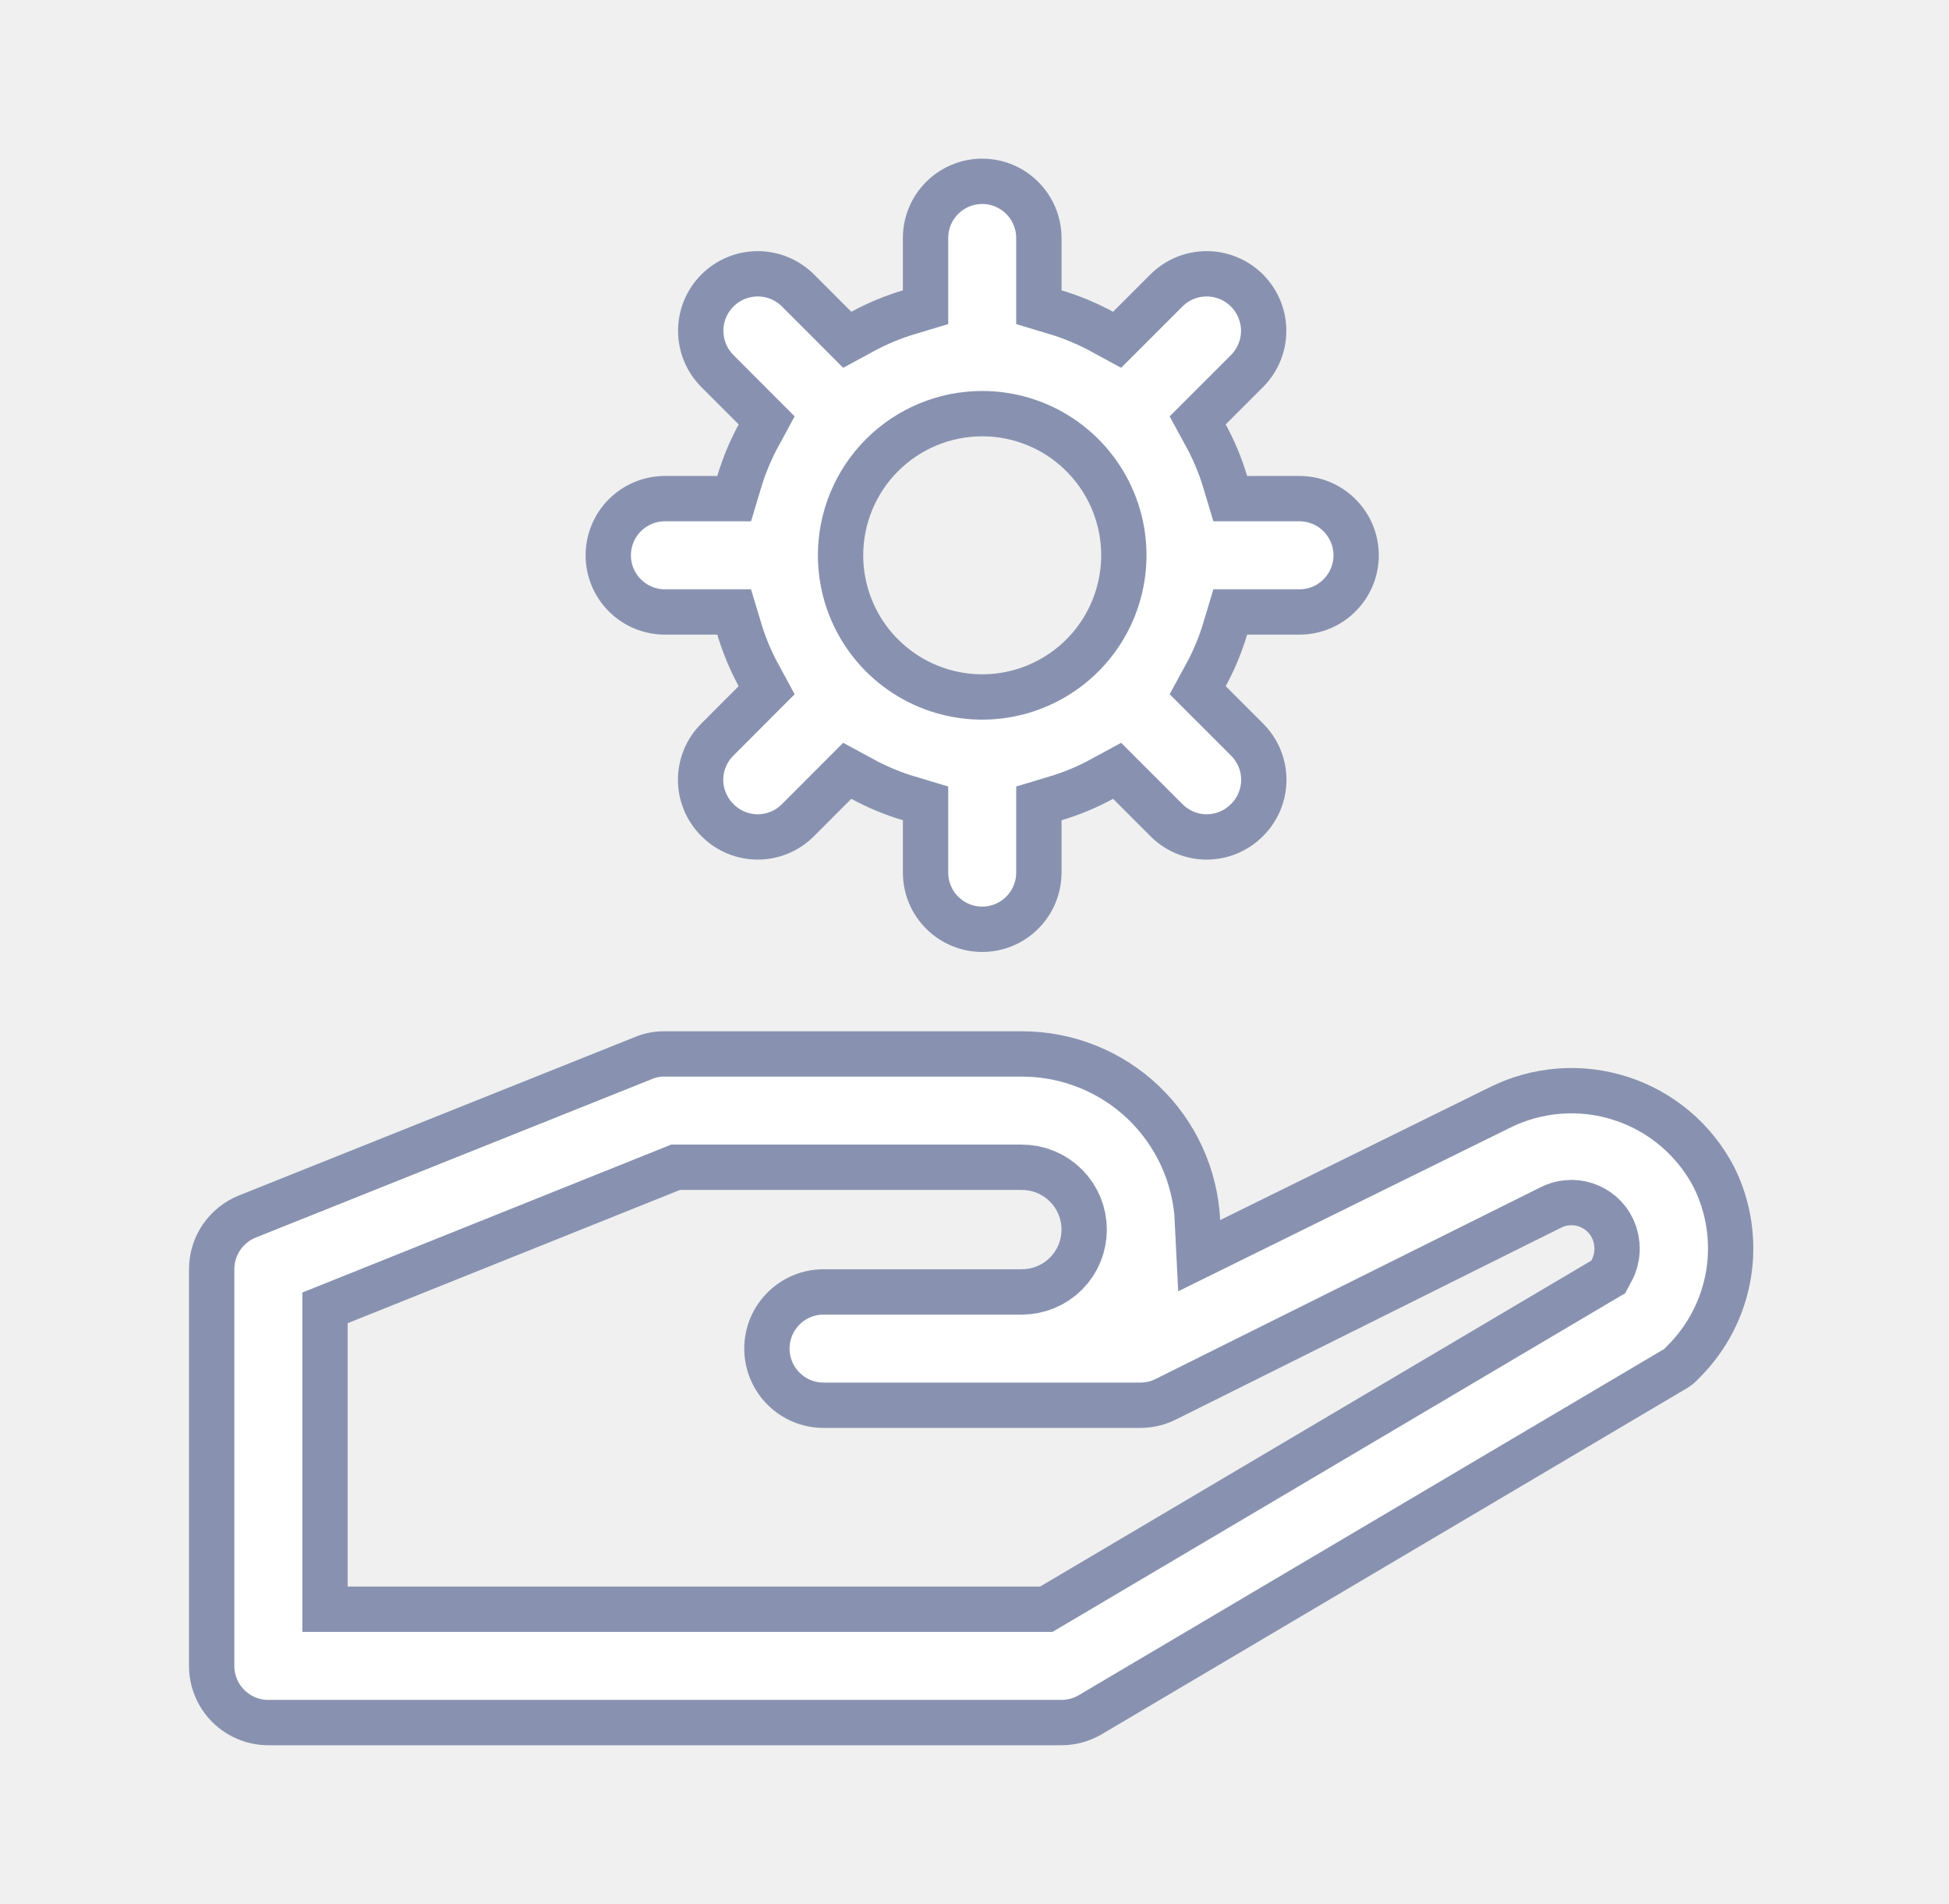
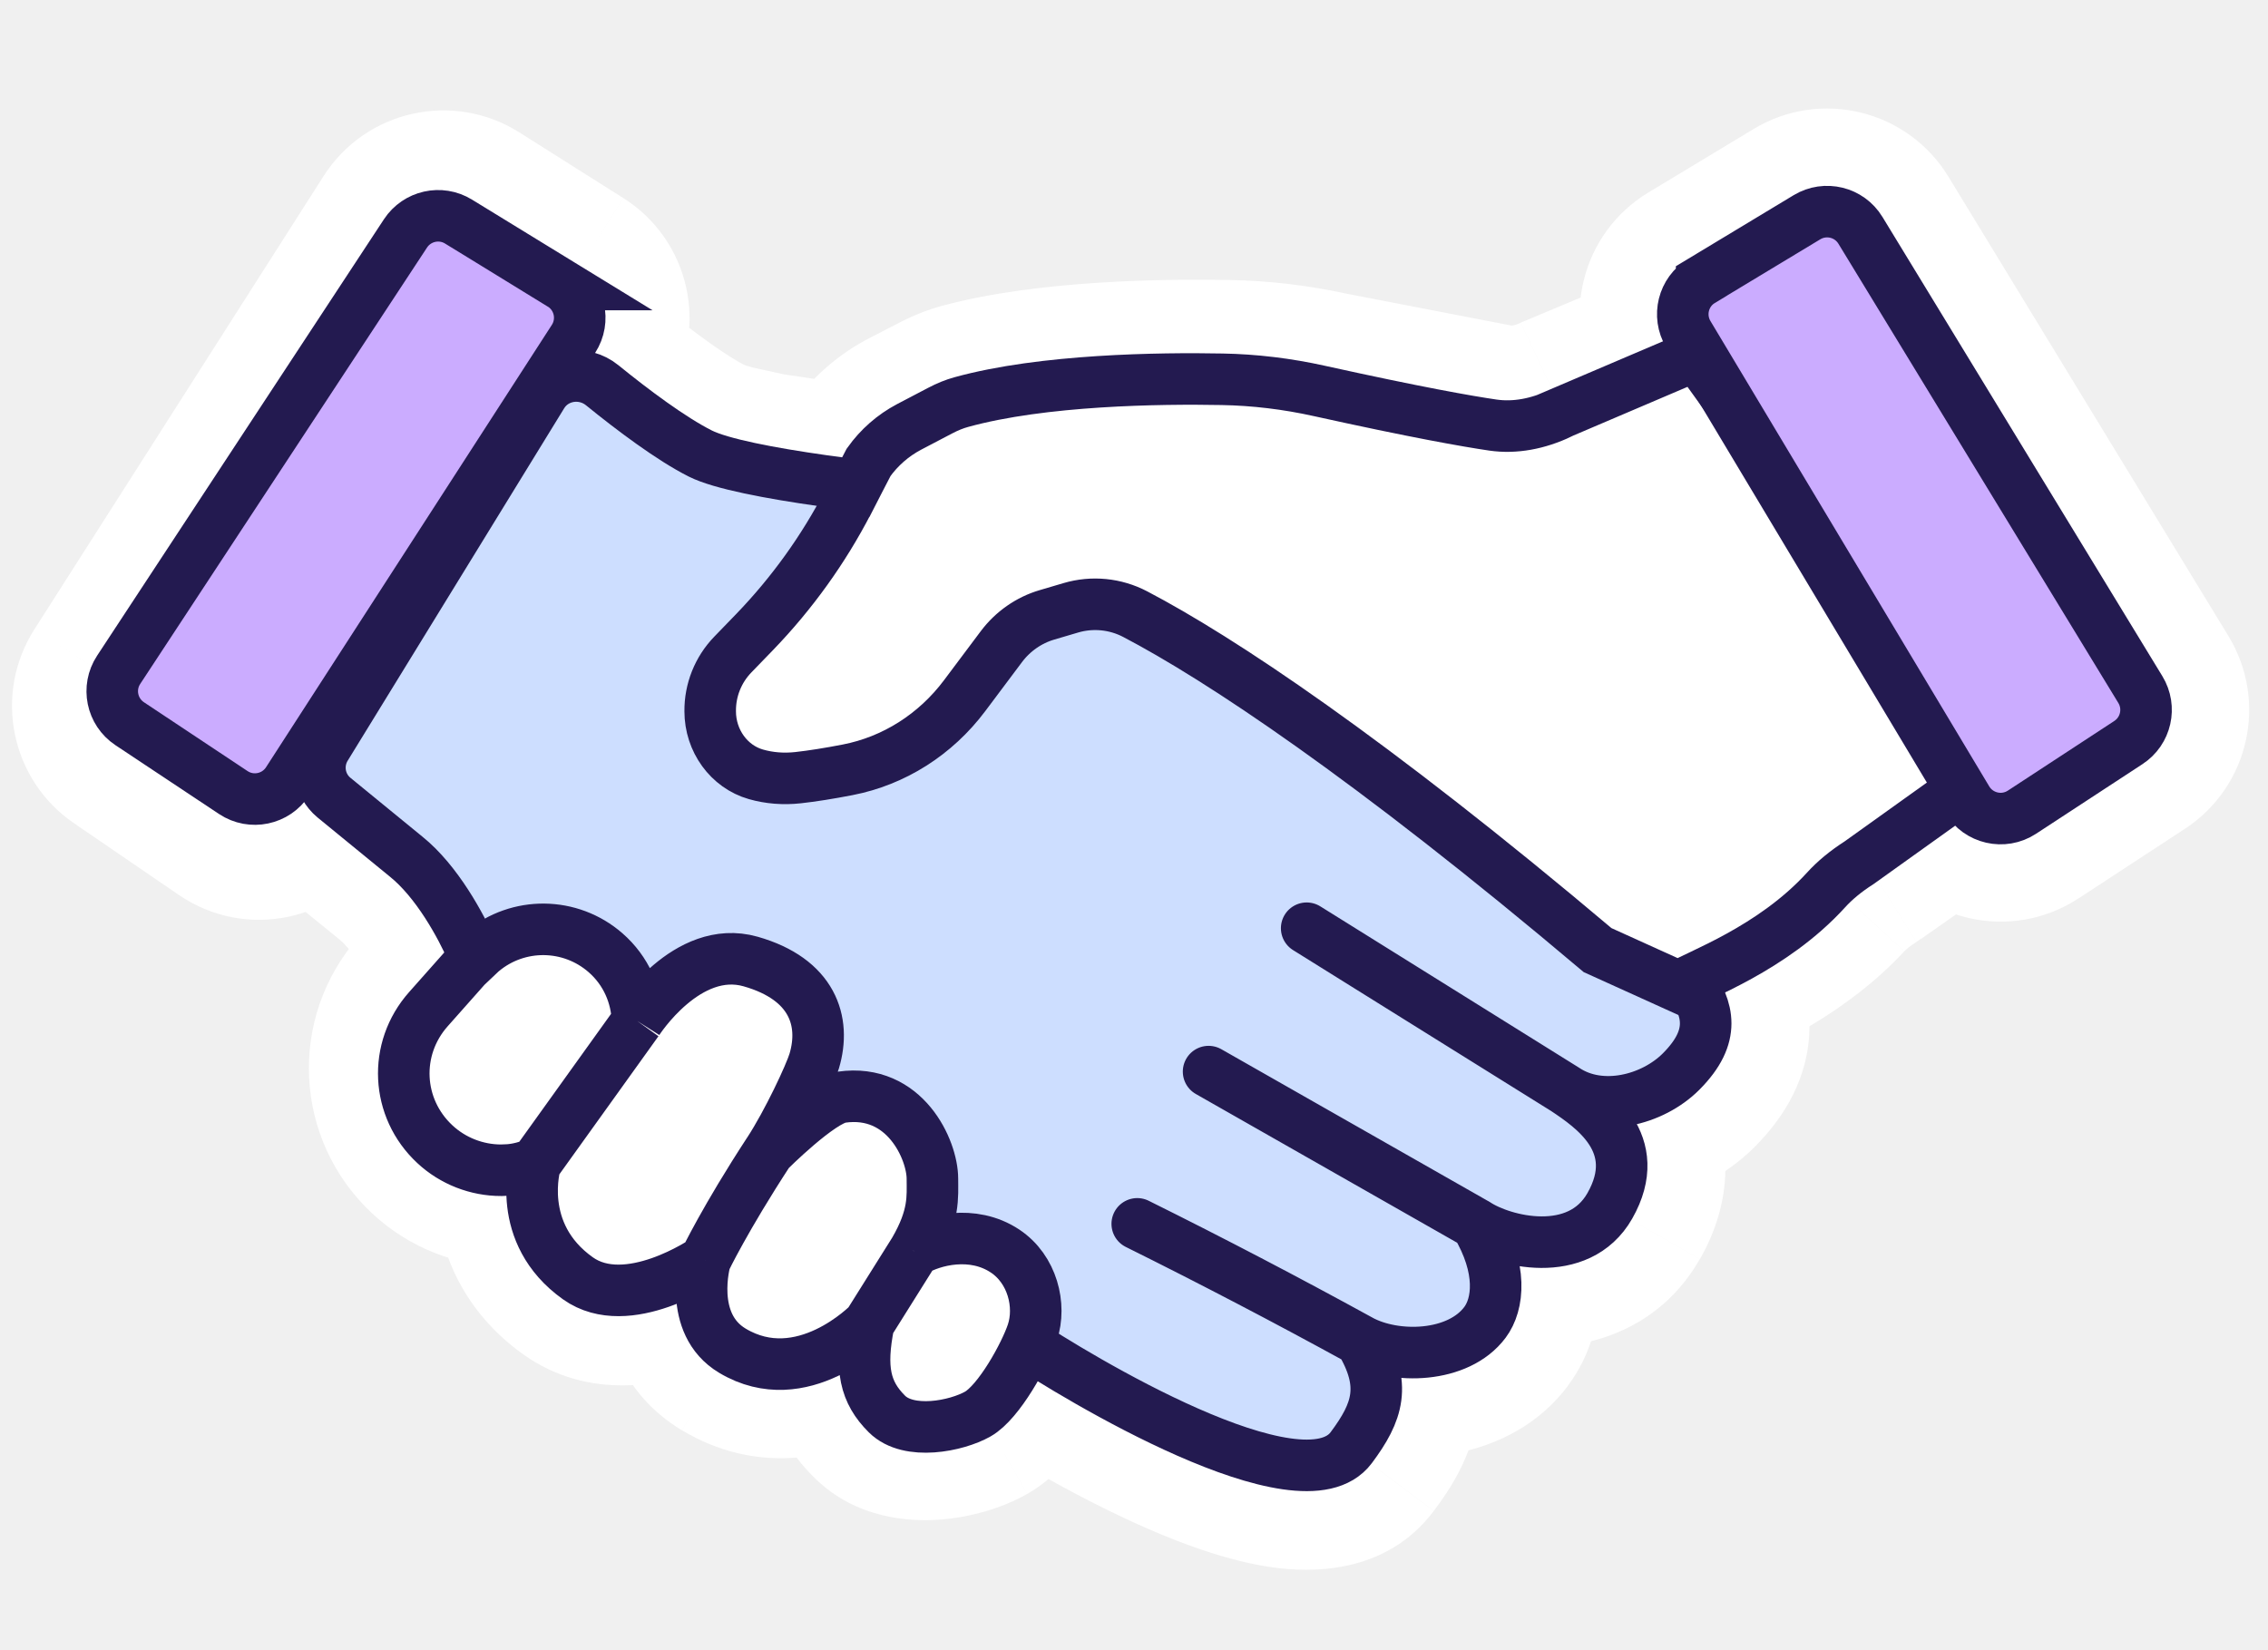
- <svg xmlns="http://www.w3.org/2000/svg" width="43" height="42" viewBox="0 0 43 42" fill="none">
-   <mask id="path-1-inside-1_2118_833" fill="white">
-     <path d="M38.26 25.742C37.77 24.798 36.928 24.084 35.916 23.757C34.903 23.429 33.803 23.514 32.852 23.992L26.92 26.915C26.866 25.791 26.381 24.732 25.567 23.956C24.752 23.181 23.67 22.749 22.545 22.75H14.67C14.448 22.747 14.228 22.788 14.022 22.872L5.272 26.372C4.947 26.502 4.668 26.727 4.471 27.017C4.274 27.307 4.17 27.649 4.17 28V36.75C4.17 37.214 4.354 37.659 4.682 37.987C5.011 38.316 5.456 38.5 5.92 38.5H23.42C23.734 38.5 24.042 38.415 24.312 38.255L37.157 30.66C37.283 30.593 37.395 30.504 37.49 30.398C38.092 29.801 38.49 29.03 38.629 28.195C38.767 27.359 38.638 26.501 38.26 25.742ZM35.11 27.808L22.947 35H7.67V29.19L15.002 26.25H22.545C22.777 26.25 23 26.342 23.164 26.506C23.328 26.67 23.42 26.893 23.42 27.125C23.42 27.357 23.328 27.58 23.164 27.744C23 27.908 22.777 28 22.545 28H18.17C17.706 28 17.261 28.184 16.933 28.513C16.604 28.841 16.42 29.286 16.42 29.75C16.42 30.214 16.604 30.659 16.933 30.987C17.261 31.316 17.706 31.5 18.17 31.5H25.17C25.444 31.498 25.714 31.432 25.957 31.308L34.427 27.09C34.488 27.057 34.554 27.037 34.623 27.031C34.692 27.024 34.761 27.032 34.826 27.053C34.892 27.075 34.952 27.109 35.004 27.154C35.056 27.2 35.098 27.255 35.127 27.317C35.163 27.395 35.18 27.48 35.177 27.565C35.174 27.65 35.151 27.733 35.11 27.808ZM14.67 14H15.825C15.943 14.394 16.101 14.776 16.297 15.137L15.475 15.96C15.311 16.123 15.181 16.316 15.092 16.529C15.003 16.743 14.957 16.971 14.957 17.203C14.957 17.433 15.003 17.662 15.092 17.875C15.181 18.089 15.311 18.282 15.475 18.445C15.638 18.609 15.831 18.739 16.044 18.828C16.258 18.917 16.486 18.963 16.717 18.963C16.948 18.963 17.177 18.917 17.39 18.828C17.604 18.739 17.797 18.609 17.96 18.445L18.782 17.622C19.144 17.819 19.526 17.977 19.92 18.095V19.25C19.92 19.714 20.104 20.159 20.433 20.487C20.761 20.816 21.206 21 21.67 21C22.134 21 22.579 20.816 22.907 20.487C23.235 20.159 23.42 19.714 23.42 19.25V18.095C23.814 17.977 24.195 17.819 24.557 17.622L25.38 18.445C25.543 18.609 25.736 18.739 25.949 18.828C26.163 18.917 26.391 18.963 26.622 18.963C26.853 18.963 27.082 18.917 27.295 18.828C27.509 18.739 27.702 18.609 27.865 18.445C28.029 18.282 28.159 18.089 28.248 17.875C28.337 17.662 28.383 17.433 28.383 17.203C28.383 16.971 28.337 16.743 28.248 16.529C28.159 16.316 28.029 16.123 27.865 15.96L27.042 15.137C27.239 14.776 27.397 14.394 27.515 14H28.67C29.134 14 29.579 13.816 29.907 13.487C30.235 13.159 30.42 12.714 30.42 12.25C30.42 11.786 30.235 11.341 29.907 11.013C29.579 10.684 29.134 10.5 28.67 10.5H27.515C27.397 10.106 27.239 9.724 27.042 9.363L27.865 8.54C28.028 8.377 28.157 8.183 28.246 7.97C28.334 7.757 28.38 7.528 28.38 7.298C28.38 7.067 28.334 6.838 28.246 6.625C28.157 6.412 28.028 6.218 27.865 6.055C27.702 5.892 27.508 5.762 27.295 5.674C27.082 5.586 26.853 5.54 26.622 5.54C26.156 5.54 25.709 5.725 25.38 6.055L24.557 6.878C24.195 6.681 23.814 6.523 23.42 6.405V5.25C23.42 4.786 23.235 4.341 22.907 4.013C22.579 3.684 22.134 3.5 21.67 3.5C21.206 3.5 20.761 3.684 20.433 4.013C20.104 4.341 19.92 4.786 19.92 5.25V6.405C19.526 6.523 19.144 6.681 18.782 6.878L17.96 6.055C17.797 5.892 17.603 5.762 17.39 5.674C17.177 5.586 16.948 5.54 16.717 5.54C16.487 5.54 16.258 5.586 16.045 5.674C15.832 5.762 15.638 5.892 15.475 6.055C15.145 6.385 14.96 6.831 14.96 7.298C14.96 7.764 15.145 8.21 15.475 8.54L16.297 9.363C16.101 9.724 15.943 10.106 15.825 10.5H14.67C14.206 10.5 13.761 10.684 13.432 11.013C13.104 11.341 12.92 11.786 12.92 12.25C12.92 12.714 13.104 13.159 13.432 13.487C13.761 13.816 14.206 14 14.67 14ZM21.67 9.625C22.189 9.625 22.697 9.779 23.128 10.067C23.56 10.356 23.896 10.766 24.095 11.245C24.294 11.725 24.346 12.253 24.244 12.762C24.143 13.271 23.893 13.739 23.526 14.106C23.159 14.473 22.691 14.723 22.182 14.825C21.673 14.926 21.145 14.874 20.665 14.675C20.186 14.476 19.776 14.14 19.487 13.708C19.199 13.277 19.045 12.769 19.045 12.25C19.045 11.554 19.322 10.886 19.814 10.394C20.306 9.902 20.974 9.625 21.67 9.625Z" />
+ <svg xmlns="http://www.w3.org/2000/svg" width="44" height="32" fill="none">
+   <mask id="A" maskUnits="userSpaceOnUse" x="-.767" y="1.105" width="45" height="30" fill="#000">
+     <path fill="#fff" d="M-.767 1.105h45v30h-45z" />
+     <path fill-rule="evenodd" d="M35.056 4.215l-2.044 1.233c-.357.215-.472.679-.258 1.036l.619 1.033-.398-.542-2.623 1.098c-.438.205-.884.285-1.301.226l-3.347-.645c-.625-.136-1.257-.21-1.878-.221-1.205-.022-3.456.007-5.028.432a2.06 2.06 0 0 0-.41.162l-.602.31c-.298.153-.561.376-.779.67l-.182.345-.083.16c-1.326-.161-2.675-.381-3.173-.63-.565-.282-1.321-.847-1.911-1.325a.79.79 0 0 0-1.023.019l.627-1.001c.222-.353.116-.819-.237-1.042L9.006 4.259c-.352-.222-.818-.118-1.042.233l-5.612 8.798c-.22.344-.126.801.211 1.031l2.038 1.394c.355.243.84.141 1.068-.223l2.735-4.361-2.116 3.429c-.198.32-.13.737.161.977l1.401 1.141c.595.476 1.062 1.326 1.292 1.85a.92.92 0 0 0 .07.13l-.031.029-.718.812c-.67.758-.616 1.893.125 2.583.344.321.798.498 1.265.498l.145-.006a1.83 1.83 0 0 0 .507-.124s-.403 1.333.81 2.199c.946.676 2.426-.347 2.426-.347s-.347 1.213.52 1.733c1.329.797 2.599-.52 2.599-.52-.173.866-.069 1.317.346 1.733s1.329.231 1.733 0c.309-.177.672-.752.888-1.199 1.078.715 5.438 3.334 6.39 2.065.52-.693.693-1.213.173-2.079.68.371 1.906.347 2.426-.347.263-.351.347-1.04-.173-1.906.52.346 1.991.717 2.599-.347.693-1.213-.347-1.906-.866-2.253.693.462 1.698.208 2.253-.347.693-.693.52-1.213.173-1.733a1.32 1.32 0 0 0-.16-.181 5.23 5.23 0 0 1 .37-.182c.599-.279 1.655-.77 2.464-1.643.17-.183.379-.353.64-.517l1.892-1.328.156.26c.221.368.704.479 1.063.244l2.066-1.352c.342-.224.444-.678.232-1.027l-5.431-8.911c-.217-.356-.68-.469-1.037-.254z" />
  </mask>
-   <path d="M38.26 25.742C37.77 24.798 36.928 24.084 35.916 23.757C34.903 23.429 33.803 23.514 32.852 23.992L26.92 26.915C26.866 25.791 26.381 24.732 25.567 23.956C24.752 23.181 23.67 22.749 22.545 22.75H14.67C14.448 22.747 14.228 22.788 14.022 22.872L5.272 26.372C4.947 26.502 4.668 26.727 4.471 27.017C4.274 27.307 4.17 27.649 4.17 28V36.75C4.17 37.214 4.354 37.659 4.682 37.987C5.011 38.316 5.456 38.5 5.92 38.5H23.42C23.734 38.5 24.042 38.415 24.312 38.255L37.157 30.66C37.283 30.593 37.395 30.504 37.49 30.398C38.092 29.801 38.49 29.03 38.629 28.195C38.767 27.359 38.638 26.501 38.26 25.742ZM35.11 27.808L22.947 35H7.67V29.19L15.002 26.25H22.545C22.777 26.25 23 26.342 23.164 26.506C23.328 26.67 23.42 26.893 23.42 27.125C23.42 27.357 23.328 27.58 23.164 27.744C23 27.908 22.777 28 22.545 28H18.17C17.706 28 17.261 28.184 16.933 28.513C16.604 28.841 16.42 29.286 16.42 29.75C16.42 30.214 16.604 30.659 16.933 30.987C17.261 31.316 17.706 31.5 18.17 31.5H25.17C25.444 31.498 25.714 31.432 25.957 31.308L34.427 27.09C34.488 27.057 34.554 27.037 34.623 27.031C34.692 27.024 34.761 27.032 34.826 27.053C34.892 27.075 34.952 27.109 35.004 27.154C35.056 27.2 35.098 27.255 35.127 27.317C35.163 27.395 35.18 27.48 35.177 27.565C35.174 27.65 35.151 27.733 35.11 27.808ZM14.67 14H15.825C15.943 14.394 16.101 14.776 16.297 15.137L15.475 15.96C15.311 16.123 15.181 16.316 15.092 16.529C15.003 16.743 14.957 16.971 14.957 17.203C14.957 17.433 15.003 17.662 15.092 17.875C15.181 18.089 15.311 18.282 15.475 18.445C15.638 18.609 15.831 18.739 16.044 18.828C16.258 18.917 16.486 18.963 16.717 18.963C16.948 18.963 17.177 18.917 17.39 18.828C17.604 18.739 17.797 18.609 17.96 18.445L18.782 17.622C19.144 17.819 19.526 17.977 19.92 18.095V19.25C19.92 19.714 20.104 20.159 20.433 20.487C20.761 20.816 21.206 21 21.67 21C22.134 21 22.579 20.816 22.907 20.487C23.235 20.159 23.42 19.714 23.42 19.25V18.095C23.814 17.977 24.195 17.819 24.557 17.622L25.38 18.445C25.543 18.609 25.736 18.739 25.949 18.828C26.163 18.917 26.391 18.963 26.622 18.963C26.853 18.963 27.082 18.917 27.295 18.828C27.509 18.739 27.702 18.609 27.865 18.445C28.029 18.282 28.159 18.089 28.248 17.875C28.337 17.662 28.383 17.433 28.383 17.203C28.383 16.971 28.337 16.743 28.248 16.529C28.159 16.316 28.029 16.123 27.865 15.96L27.042 15.137C27.239 14.776 27.397 14.394 27.515 14H28.67C29.134 14 29.579 13.816 29.907 13.487C30.235 13.159 30.42 12.714 30.42 12.25C30.42 11.786 30.235 11.341 29.907 11.013C29.579 10.684 29.134 10.5 28.67 10.5H27.515C27.397 10.106 27.239 9.724 27.042 9.363L27.865 8.54C28.028 8.377 28.157 8.183 28.246 7.97C28.334 7.757 28.38 7.528 28.38 7.298C28.38 7.067 28.334 6.838 28.246 6.625C28.157 6.412 28.028 6.218 27.865 6.055C27.702 5.892 27.508 5.762 27.295 5.674C27.082 5.586 26.853 5.54 26.622 5.54C26.156 5.54 25.709 5.725 25.38 6.055L24.557 6.878C24.195 6.681 23.814 6.523 23.42 6.405V5.25C23.42 4.786 23.235 4.341 22.907 4.013C22.579 3.684 22.134 3.5 21.67 3.5C21.206 3.5 20.761 3.684 20.433 4.013C20.104 4.341 19.92 4.786 19.92 5.25V6.405C19.526 6.523 19.144 6.681 18.782 6.878L17.96 6.055C17.797 5.892 17.603 5.762 17.39 5.674C17.177 5.586 16.948 5.54 16.717 5.54C16.487 5.54 16.258 5.586 16.045 5.674C15.832 5.762 15.638 5.892 15.475 6.055C15.145 6.385 14.96 6.831 14.96 7.298C14.96 7.764 15.145 8.21 15.475 8.54L16.297 9.363C16.101 9.724 15.943 10.106 15.825 10.5H14.67C14.206 10.5 13.761 10.684 13.432 11.013C13.104 11.341 12.92 11.786 12.92 12.25C12.92 12.714 13.104 13.159 13.432 13.487C13.761 13.816 14.206 14 14.67 14ZM21.67 9.625C22.189 9.625 22.697 9.779 23.128 10.067C23.56 10.356 23.896 10.766 24.095 11.245C24.294 11.725 24.346 12.253 24.244 12.762C24.143 13.271 23.893 13.739 23.526 14.106C23.159 14.473 22.691 14.723 22.182 14.825C21.673 14.926 21.145 14.874 20.665 14.675C20.186 14.476 19.776 14.14 19.487 13.708C19.199 13.277 19.045 12.769 19.045 12.25C19.045 11.554 19.322 10.886 19.814 10.394C20.306 9.902 20.974 9.625 21.67 9.625Z" fill="white" stroke="#8892B0" stroke-width="2" mask="url(#path-1-inside-1_2118_833)" />
+   <path fill-rule="evenodd" d="M35.056 4.215l-2.044 1.233c-.357.215-.472.679-.258 1.036l.619 1.033-.398-.542-2.623 1.098c-.438.205-.884.285-1.301.226l-3.347-.645c-.625-.136-1.257-.21-1.878-.221-1.205-.022-3.456.007-5.028.432a2.06 2.06 0 0 0-.41.162l-.602.31c-.298.153-.561.376-.779.67l-.182.345-.083.16c-1.326-.161-2.675-.381-3.173-.63-.565-.282-1.321-.847-1.911-1.325a.79.79 0 0 0-1.023.019l.627-1.001c.222-.353.116-.819-.237-1.042L9.006 4.259c-.352-.222-.818-.118-1.042.233l-5.612 8.798c-.22.344-.126.801.211 1.031l2.038 1.394c.355.243.84.141 1.068-.223l2.735-4.361-2.116 3.429c-.198.32-.13.737.161.977l1.401 1.141c.595.476 1.062 1.326 1.292 1.85a.92.92 0 0 0 .07.13l-.031.029-.718.812c-.67.758-.616 1.893.125 2.583.344.321.798.498 1.265.498l.145-.006a1.83 1.83 0 0 0 .507-.124s-.403 1.333.81 2.199c.946.676 2.426-.347 2.426-.347s-.347 1.213.52 1.733c1.329.797 2.599-.52 2.599-.52-.173.866-.069 1.317.346 1.733s1.329.231 1.733 0c.309-.177.672-.752.888-1.199 1.078.715 5.438 3.334 6.39 2.065.52-.693.693-1.213.173-2.079.68.371 1.906.347 2.426-.347.263-.351.347-1.04-.173-1.906.52.346 1.991.717 2.599-.347.693-1.213-.347-1.906-.866-2.253.693.462 1.698.208 2.253-.347.693-.693.52-1.213.173-1.733a1.32 1.32 0 0 0-.16-.181 5.23 5.23 0 0 1 .37-.182c.599-.279 1.655-.77 2.464-1.643.17-.183.379-.353.64-.517l1.892-1.328.156.26c.221.368.704.479 1.063.244l2.066-1.352c.342-.224.444-.678.232-1.027l-5.431-8.911c-.217-.356-.68-.469-1.037-.254z" fill="#8c5aff" />
+   <path d="M33.012 5.447l1.033 1.713h0l-1.033-1.712zm2.044-1.233l-1.033-1.713h0l1.033 1.713zm-2.302 2.269l-1.716 1.028h0l1.716-1.028zm.619 1.033L31.76 8.7l3.329-2.21-1.716 1.028zm-.398-.542l1.613-1.183-.932-1.271-1.453.609.772 1.845zm-2.623 1.098l-.772-1.845-.038.016-.038.018.848 1.811zm-1.301.226l-.284 1.98h.005l.279-1.98zm-3.347-.645l-.425 1.954h.001l.424-1.955zm-1.878-.221l-.036 2h0l.036-2zm-5.028.432l-.522-1.931h-.001l.522 1.931zm-.41.162l.915 1.778.003-.001-.918-1.777zm-.602.31l.913 1.779.002-.001-.915-1.778zm-.779.67l-1.608-1.189-.089.121-.07.133 1.768.935zm-.182.345l-1.768-.935-.005.01 1.773.925zm-.083.16l-.242 1.985 1.374.167.641-1.227-1.773-.925zm-5.084-1.955L10.397 9.11h0l1.259-1.554zm-1.023.019L8.939 6.513l3.032 2.549-1.338-1.487zm.627-1.001l1.694 1.063h0l-1.694-1.063zm-.237-1.042L9.956 7.224h0l1.068-1.691zM9.006 4.259l1.068-1.691h0L9.006 4.259zm-1.042.233L9.65 5.567h0L7.964 4.491zm-5.612 8.798L.666 12.213l1.686 1.076zm.211 1.031l-1.129 1.651h0l1.129-1.651zm2.038 1.394l1.129-1.651h0l-1.129 1.651zm1.068-.223L3.974 14.43l1.694 1.063zm2.735-4.361l1.702 1.05-3.396-2.113 1.694 1.063zM6.288 14.56l1.702 1.05-1.702-1.05zm.161.977l1.273-1.543-1.273 1.543zm1.401 1.141L6.6 18.24h0l1.249-1.562zm1.292 1.85l1.831-.804h0l-1.831.804zm.07.13l1.378 1.45 1.203-1.143-.902-1.393-1.679 1.087zm-.031.029l-1.378-1.45-.063.06-.057.065 1.498 1.325zm-.718.812l-1.498-1.325h0l1.498 1.325zm.125 2.583l1.365-1.462-.001-.001-1.364 1.463zm1.41.492l-.158-1.994-.007.001.165 1.993zm.507-.124l1.915.579 1.178-3.899-3.806 1.451.713 1.869zm.81 2.199l1.162-1.628h0l-1.162 1.628zm2.426-.347l1.923.549 1.533-5.367-4.593 3.172 1.137 1.646zm.52 1.733l-1.029 1.715h0l1.029-1.715zm2.599-.52l1.961.392 1.339-6.696-4.74 4.916 1.44 1.388zm.346 1.733l-1.414 1.414h0l1.414-1.414zm1.733 0l.992 1.736h0l-.992-1.736zm.888-1.199l1.105-1.667-1.91-1.266-.997 2.064 1.801.87zm6.39 2.065l1.6 1.2-1.6-1.2zm.173-2.079l.958-1.756-6.457-3.522 3.784 6.307 1.715-1.029zm2.426-.347l-1.6-1.2h0l1.6 1.2zm-.173-1.906l1.109-1.664-2.824 2.693 1.715-1.029zm2.599-.347l-1.737-.992 1.737.992zm1.386-2.599l1.414 1.414h0l-1.414-1.414zm.173-1.733l1.664-1.109h0l-1.664 1.109zm-.16-.181l-1.009-1.727-2.253 1.315 1.855 1.834 1.406-1.422zm.37-.182l-.844-1.813h0l.844 1.813zm2.464-1.643l1.467 1.36h0l-1.467-1.36zm.64-.517l1.065 1.693.043-.027.041-.029-1.149-1.637zm1.892-1.328l1.716-1.028-1.105-1.845-1.76 1.235 1.149 1.637zm.156.26l1.716-1.028h0l-1.716 1.028zm1.063.244l1.095 1.673-1.095-1.673zm2.066-1.352l-1.095-1.673h0l1.095 1.673zm.232-1.027l-1.708 1.041h0l1.708-1.041zm-5.431-8.911l-1.708 1.041h0l1.708-1.041zM34.045 7.16l2.044-1.233-2.066-3.425-2.044 1.233 2.066 3.425zm.424-1.704c.352.588.162 1.35-.424 1.704l-2.066-3.425c-1.301.785-1.721 2.474-.941 3.777l3.432-2.055zm.619 1.033l-.619-1.033-3.431 2.055.619 1.033 3.432-2.055zm-3.726 1.668l.398.542 3.226-2.365-.398-.542-3.226 2.365zm-.238 1.761l2.624-1.098-1.545-3.69-2.623 1.098 1.545 3.69zm-2.353.361c.865.122 1.702-.054 2.429-.395l-1.697-3.622c-.149.07-.204.052-.173.056l-.559 3.961zm-3.491-.671l3.487.67.568-3.959-3.207-.62-.848 3.909zm-1.49-.176c.487.009.988.067 1.489.176l.85-3.909c-.75-.163-1.512-.253-2.267-.266l-.072 3.999zm-4.471.363c1.268-.343 3.259-.385 4.471-.363l.072-3.999c-1.198-.022-3.709-.007-5.586.501l1.044 3.861zm-.014.009l.025-.012-1.055-3.858a4.06 4.06 0 0 0-.805.316l1.835 3.554zm-.604.311l.602-.31-1.83-3.557-.602.31 1.83 3.557zm-.086.081c.023-.031.041-.048.052-.058a.16.16 0 0 1 .032-.022l-1.827-3.558c-.582.299-1.08.727-1.474 1.261l3.217 2.378zm-.023.091l.182-.345-3.536-1.87-.182.345 3.536 1.871zm-.078.15l.083-.16-3.546-1.851-.083.16 3.546 1.851zm-5.84.234c.533.266 1.258.423 1.801.525l2.025.302.483-3.971-1.769-.262-.609-.134c-.174-.047-.199-.066-.142-.038l-1.789 3.578zm-2.276-1.56c.592.48 1.497 1.17 2.276 1.56l1.789-3.578c-.351-.175-.959-.614-1.547-1.09L10.397 9.11zm1.574-.048a1.21 1.21 0 0 1-1.574.048l2.518-3.108c-1.071-.867-2.609-.822-3.619.087l2.676 2.973zm-2.405-3.55l-.627 1.001 3.389 2.125.627-1.001-3.389-2.125zm.389 1.712c-.579-.366-.754-1.132-.389-1.712l3.389 2.125c.807-1.287.421-2.984-.863-3.795L9.956 7.224zM7.938 5.95l2.018 1.275 2.136-3.382-2.018-1.275L7.938 5.95zm1.712-.383c-.368.577-1.134.748-1.712.383l2.136-3.382c-1.283-.81-2.98-.431-3.796.848L9.65 5.567zm-5.612 8.798L9.65 5.567 6.278 3.416.666 12.213l3.372 2.151zm-.346-1.695c.554.379.707 1.129.346 1.695L.666 12.213c-.8 1.254-.461 2.917.767 3.758l2.259-3.301zm2.038 1.394L3.692 12.67l-2.259 3.301 2.038 1.394 2.259-3.301zm-1.756.366c.375-.598 1.173-.764 1.756-.366l-2.259 3.301c1.292.884 3.06.516 3.892-.811L3.974 14.43zm2.735-4.361L3.974 14.43l3.389 2.125 2.735-4.361-3.389-2.125zm1.281 5.542l2.116-3.429-3.404-2.1-2.116 3.429 3.404 2.101zm-.269-1.616c.485.4.593 1.091.269 1.616L4.586 13.51c-.719 1.166-.476 2.691.59 3.57l2.545-3.086zm1.378 1.122l-1.378-1.122-2.545 3.086L6.6 18.24l2.499-3.124zm1.874 2.607c-.261-.594-.887-1.818-1.874-2.607L6.6 18.24c.067.053.197.192.357.437.15.231.275.475.354.656l3.662-1.609zm-.083-.153a1.08 1.08 0 0 1 .083.153L7.31 19.333a2.92 2.92 0 0 0 .222.412l3.358-2.174zm-.332 2.566l.031-.029-2.756-2.899-.031.029 2.756 2.899zm-.598.687l.718-.812-2.996-2.65-.718.812 2.996 2.65zm-.01-.205c.02.018.04.056.042.1s-.015.084-.032.104l-2.997-2.649c-1.388 1.57-1.274 3.941.259 5.371l2.728-2.925zm-.099-.039c.036 0 .071.012.1.04l-2.73 2.924c.717.669 1.66 1.036 2.629 1.036v-4zm-.02.001l.02-.001v4l.31-.012-.33-3.986zm-.04.001l-.028.01a.48.48 0 0 1 .075-.011l.316 3.987a3.82 3.82 0 0 0 1.062-.249l-1.425-3.737zm2.685 2.44c-.054-.038-.051-.051-.04-.029l.005-.051-.009.039-.006.022-.006.02c-.002.006-.002.007-1.917-.571l-1.915-.577-.01.033-.012.044-.028.116-.06.336a4.24 4.24 0 0 0-.011 1.051c.102.885.529 1.998 1.684 2.823l2.325-3.255zm1.264 1.281l-1.136-1.646-.082.047a2.03 2.03 0 0 1-.303.138c-.116.041-.159.038-.134.038.043 0 .21.013.39.142l-2.325 3.255c1.306.932 2.755.563 3.391.34a6.02 6.02 0 0 0 .922-.416l.275-.162.087-.056.03-.02.018-.012c.002-.001.002-.001-1.134-1.647zm1.549.018a.87.87 0 0 1 .329.362c.028.058.041.104.047.131s.007.042.007.043l.004-.049-.007.024c-.005.02-.006.02-1.929-.529l-1.924-.548-.007.026-.01.036-.023.095-.054.281c-.034.218-.066.534-.045.899.041.704.322 1.921 1.552 2.659l2.058-3.43zm1.57 1.195l-1.439-1.389.023-.023-.047.04a1.07 1.07 0 0 1-.196.125c-.069.033-.083.026-.048.024.021-.001.051.001.084.009.016.004.029.008.039.012l-2.044 3.437c1.443.866 2.849.528 3.685.131.416-.197.746-.43.968-.606l.275-.235.087-.083.031-.031.017-.018c.004-.004.005-.005-1.435-1.393zm1.761.319c-.005-.005.028.027.067.095a.76.76 0 0 1 .052.111.72.72 0 0 1 .031.106c.012.06.007.082.009.042s.011-.13.041-.281l-3.922-.784c-.109.544-.18 1.178-.045 1.832a3.33 3.33 0 0 0 .939 1.707l2.828-2.828zm-.674-.322c.064-.037.084-.038.051-.028-.026.008-.051.011-.06.012-.015.001.038-.006.142.02s.327.105.54.318l-2.828 2.828c.822.822 1.887.861 2.424.823.599-.042 1.225-.221 1.715-.501l-1.985-3.473zm.079-.332l-.116.218-.126.199-.061.079c.002-.002.018-.019.049-.045a1.18 1.18 0 0 1 .175-.12l1.985 3.473c.559-.319.938-.821 1.121-1.082.23-.326.429-.68.576-.984l-3.602-1.739zm6.591 1.735c.468-.624 1.06-.407.629-.467-.291-.041-.763-.187-1.377-.454-1.198-.522-2.45-1.288-2.936-1.61l-2.211 3.334c.593.393 2.059 1.294 3.548 1.943.73.318 1.593.633 2.421.749.687.096 2.182.164 3.125-1.094l-3.2-2.4zm.058.15c.062.104.06.126.049.083-.006-.024-.014-.062-.018-.113a.78.78 0 0 1 .005-.159c.015-.109.046-.17.043-.163s-.012.023-.035.059l-.101.143 3.2 2.4c.308-.411.745-1.057.859-1.91.123-.924-.17-1.73-.571-2.398l-3.43 2.058zm2.541-2.576c.097-.129.198-.189.242-.209s.044-.012.003-.008a.48.48 0 0 1-.126-.005l-.021-.005.034.018-1.915 3.512c.747.407 1.639.54 2.433.46.785-.08 1.839-.414 2.551-1.362l-3.2-2.4zm-.288.323c.116.194.099.256.096.186-.002-.061.01-.267.192-.509l3.2 2.4c.906-1.208.729-2.823-.058-4.135l-3.43 2.058zm2.578-2.368a.63.63 0 0 1 .121-.148c.057-.052.117-.09.171-.116.102-.048.157-.041.123-.041a.61.61 0 0 1-.158-.028c-.03-.009-.051-.018-.06-.022s.007.002.049.03l-2.219 3.328c.591.394 1.472.686 2.364.692.962.006 2.303-.348 3.081-1.71l-3.473-1.985zm-.239.404l.284.202c.068.057.063.066.035.022a.77.77 0 0 1-.111-.383c-.006-.19.054-.283.032-.245l3.473 1.985c.325-.569.515-1.203.492-1.875s-.252-1.229-.528-1.655c-.498-.77-1.249-1.24-1.458-1.379l-2.219 3.328zm1.948-3.425c.018-.018.022-.017.008-.009a.13.13 0 0 1-.03.011c-.021.004.112-.026.294.095l-2.219 3.328c.875.583 1.857.657 2.65.511a4.08 4.08 0 0 0 2.126-1.107l-2.828-2.828zm-.077.791c.049.074.046.08.029.039-.02-.05-.062-.173-.062-.347 0-.184.046-.338.097-.441.044-.09.072-.102.013-.042l2.828 2.828c.581-.581 1.062-1.363 1.062-2.346 0-.896-.413-1.572-.639-1.911l-3.328 2.219zm.098.132c.017.017.018.018.008.007l-.034-.04-.072-.099 3.328-2.219a3.24 3.24 0 0 0-.418-.494l-2.812 2.845zm.933-3.418l-.535.268 2.017 3.454-.02.011.039-.019.187-.088-1.687-3.627zm1.841-1.189c-.51.55-1.224.902-1.841 1.189l1.687 3.627c.582-.271 1.98-.902 3.087-2.096l-2.934-2.719zm1.042-.85c-.379.238-.731.515-1.042.85l2.934 2.719c.029-.032.096-.094.238-.183l-2.13-3.386zm1.808-1.272l-1.892 1.328 2.298 3.274 1.892-1.328-2.298-3.274zm3.02.869l-.156-.26-3.432 2.055.156.26 3.432-2.055zm-1.748-.401c.591-.387 1.385-.204 1.748.401l-3.432 2.055c.805 1.343 2.565 1.747 3.875.89l-2.191-3.347zm2.066-1.352l-2.066 1.352 2.191 3.347 2.066-1.352-2.191-3.347zm-.381 1.688c-.349-.573-.181-1.32.381-1.688l2.191 3.347c1.245-.815 1.618-2.47.844-3.741l-3.416 2.082zm-5.431-8.911l5.431 8.911 3.416-2.082L37.8 3.428l-3.416 2.082zm1.704.418c-.586.354-1.348.167-1.704-.418L37.8 3.428c-.79-1.296-2.478-1.71-3.778-.926l2.066 3.425z" fill="#fff" mask="url(#A)" />
+   <path d="M13.587 8.8c-.563-.283-1.316-.847-1.905-1.326-.366-.297-.917-.216-1.163.186l-4.201 6.84c-.196.32-.129.735.16.975l1.401 1.146c.594.478 1.061 1.331 1.29 1.856.065.148.165.276.299.364 3.968 2.612 9.53 6.617 10.346 7.163 1.038.695 5.443 3.367 6.4 2.085.519-.695.692-1.216.173-2.085.679.372 1.903.348 2.422-.348.263-.352.346-1.043-.173-1.912.519.348 1.988.719 2.595-.348.692-1.216-.346-1.912-.865-2.259.692.463 1.695.208 2.249-.348.692-.695.519-1.216.173-1.738-.391-.59-5.017-3.997-7.438-5.561l-6.072-3.727a.76.76 0 0 0-.337-.11c-1.562-.128-4.556-.454-5.354-.854z" fill="#CDDEFF" />
+   <g stroke="#231a50">
+     <path d="M30.366 21.138c.692.463 1.695.208 2.249-.348.692-.695.519-1.216.173-1.738-.391-.59-5.017-3.997-7.438-5.561l-6.072-3.727a.76.76 0 0 0-.337-.11c-1.562-.128-4.556-.454-5.354-.854-.563-.283-1.316-.847-1.905-1.326-.366-.297-.917-.216-1.163.186l-4.201 6.84c-.196.32-.129.735.16.975l1.401 1.146c.594.478 1.061 1.331 1.29 1.856.065.148.165.276.299.364 3.968 2.612 9.53 6.617 10.346 7.163 1.038.695 5.443 3.367 6.4 2.085.519-.695.692-1.216.173-2.085m3.979-4.866L25.35 18.01m5.016 3.128c.519.347 1.557 1.043.865 2.259-.607 1.067-2.076.695-2.595.348m0 0c.519.869.436 1.56.173 1.912-.519.695-1.743.72-2.422.348m2.249-2.259l-5.189-2.954m2.941 5.213a119.03 119.03 0 0 0-4.325-2.259" stroke-linecap="round" />
+     <path d="M10.887 5.52L8.895 4.299c-.348-.214-.803-.112-1.028.229l-5.565 8.468c-.229.348-.133.815.214 1.046l2.011 1.336c.351.233.825.134 1.054-.22l5.545-8.583c.231-.357.122-.833-.24-1.055z" fill="#cbacff" />
+   </g>
+   <path d="M8.31 19.583l.73-.823.304-.288.015-.012a1.84 1.84 0 0 1 2.388.026c.4.348.607.833.621 1.329 0 0 .959-1.509 2.193-1.158 1.202.342 1.465 1.158 1.234 1.932-.078.261-.511 1.189-.881 1.756 0 0 .991-.994 1.41-1.054 1.234-.176 1.763 1.025 1.763 1.581 0 .351.044.724-.353 1.405.353-.212 1.129-.421 1.763 0 .529.351.705 1.054.529 1.581-.141.422-.646 1.347-1.058 1.581s-1.34.422-1.763 0-.529-.878-.353-1.756c0 0-1.292 1.335-2.644.527-.881-.527-.529-1.756-.529-1.756s-1.505 1.036-2.468.351c-1.234-.878-.824-2.229-.824-2.229-.165.063-.336.111-.516.125l-.148.006c-.475 0-.937-.18-1.286-.505-.753-.7-.809-1.85-.127-2.619z" fill="#fff" />
+   <g stroke="#231a50">
+     <path d="M10.387 22.575c-.165.063-.336.111-.516.125l-.148.006c-.475 0-.937-.18-1.286-.505-.753-.7-.809-1.85-.127-2.619l.73-.823.304-.288.015-.012a1.84 1.84 0 0 1 2.388.026c.4.348.607.833.621 1.329m-1.98 2.76l1.98-2.76m-1.98 2.76s-.41 1.351.824 2.229c.962.685 2.468-.351 2.468-.351m-1.311-4.638s.959-1.509 2.193-1.158c1.202.342 1.465 1.158 1.234 1.932-.078.261-.511 1.189-.881 1.756m-1.234 2.108s-.353 1.23.529 1.756c1.352.808 2.644-.527 2.644-.527m-3.173-1.23s.384-.806 1.234-2.108m1.939 3.337l.881-1.405m-.881 1.405c-.176.878-.07 1.335.353 1.756s1.351.234 1.763 0 .917-1.159 1.058-1.581c.176-.527 0-1.23-.529-1.581-.633-.421-1.41-.212-1.763 0m-2.82-1.932s.991-.994 1.41-1.054c1.234-.176 1.763 1.025 1.763 1.581 0 .351.044.724-.353 1.405" />
+     <path d="M30.271 8.015l2.639-1.126 5.752 7.994-2.593 1.855c-.262.168-.472.342-.643.53-1.044 1.148-2.498 1.652-2.863 1.878l-1.569-.711c-4.435-3.746-7.345-5.668-8.971-6.519a1.67 1.67 0 0 0-1.248-.123l-.464.137c-.349.102-.662.321-.882.614l-.715.954c-.565.754-1.372 1.265-2.271 1.439-.367.071-.69.122-.961.152-.283.031-.558.009-.817-.065-.522-.149-.887-.652-.887-1.223a1.56 1.56 0 0 1 .439-1.101l.426-.44c.723-.75 1.333-1.599 1.812-2.524l.004-.004.209-.408.183-.353a2.26 2.26 0 0 1 .784-.687l.605-.317c.141-.074.276-.129.412-.166 1.582-.436 3.846-.465 5.058-.442.624.011 1.26.087 1.889.227 1.869.413 2.862.588 3.367.662.42.06.868-.021 1.309-.231z" fill="#fff" />
+     <path d="M33.012 5.448l2.044-1.233c.357-.215.82-.102 1.037.254l5.431 8.911c.212.349.11.803-.232 1.027l-2.066 1.352c-.359.235-.842.124-1.063-.244l-5.409-9.03c-.214-.358-.099-.821.258-1.036z" fill="#cbacff" />
+   </g>
</svg>
